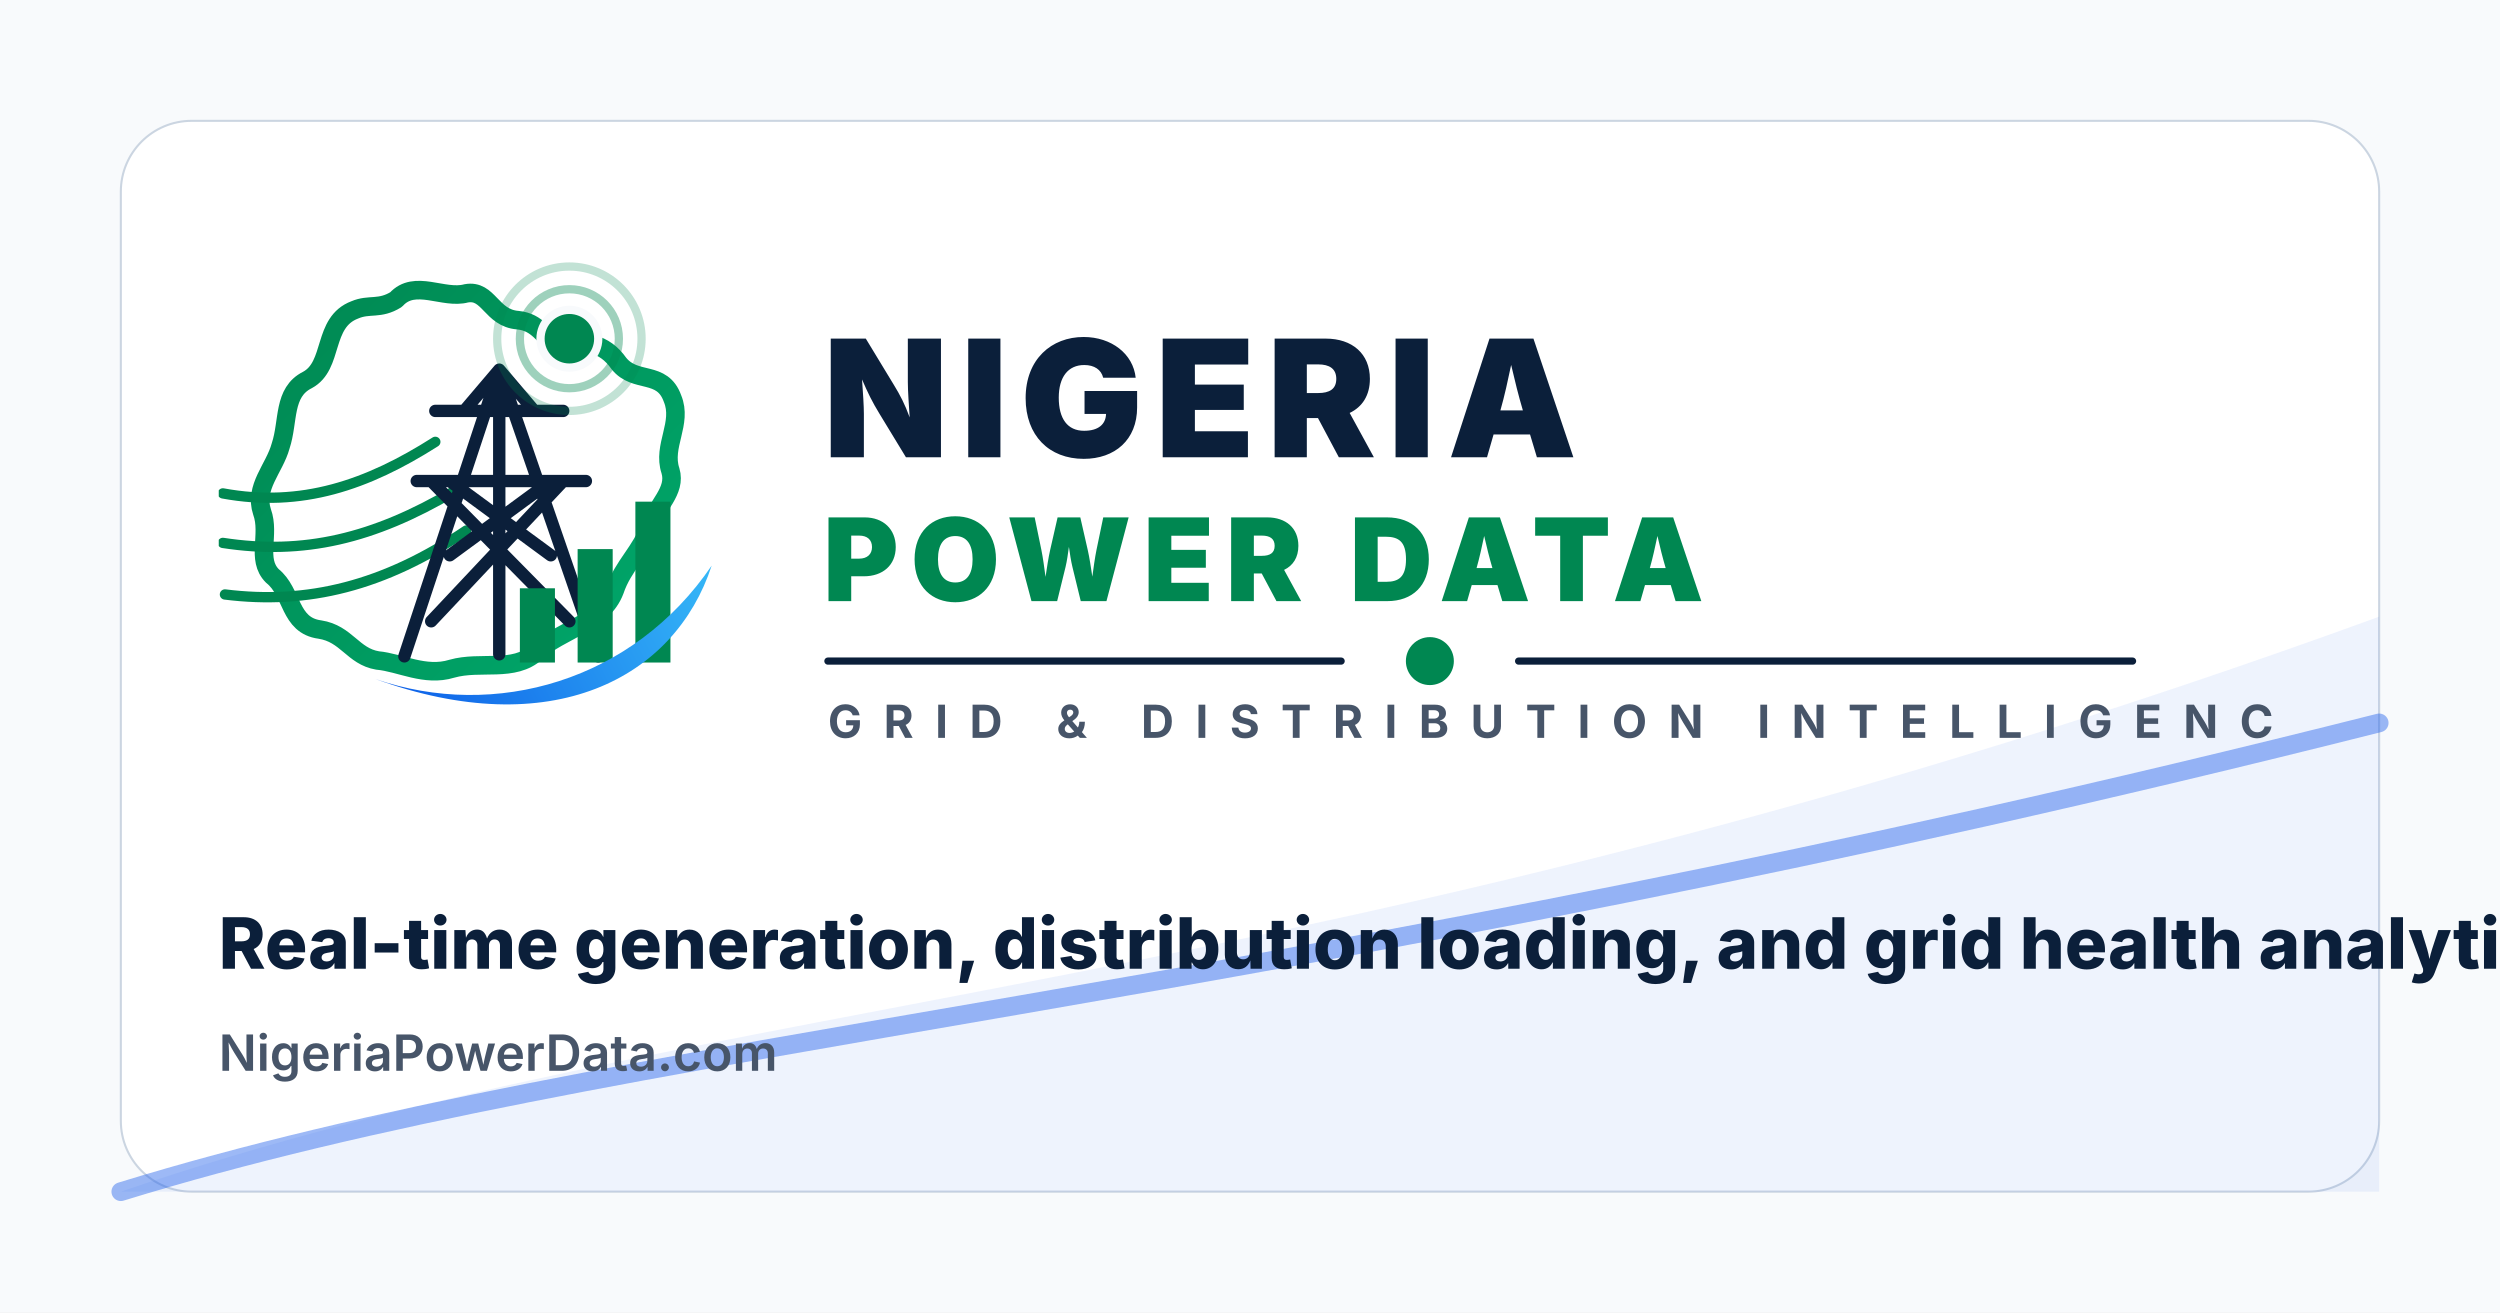
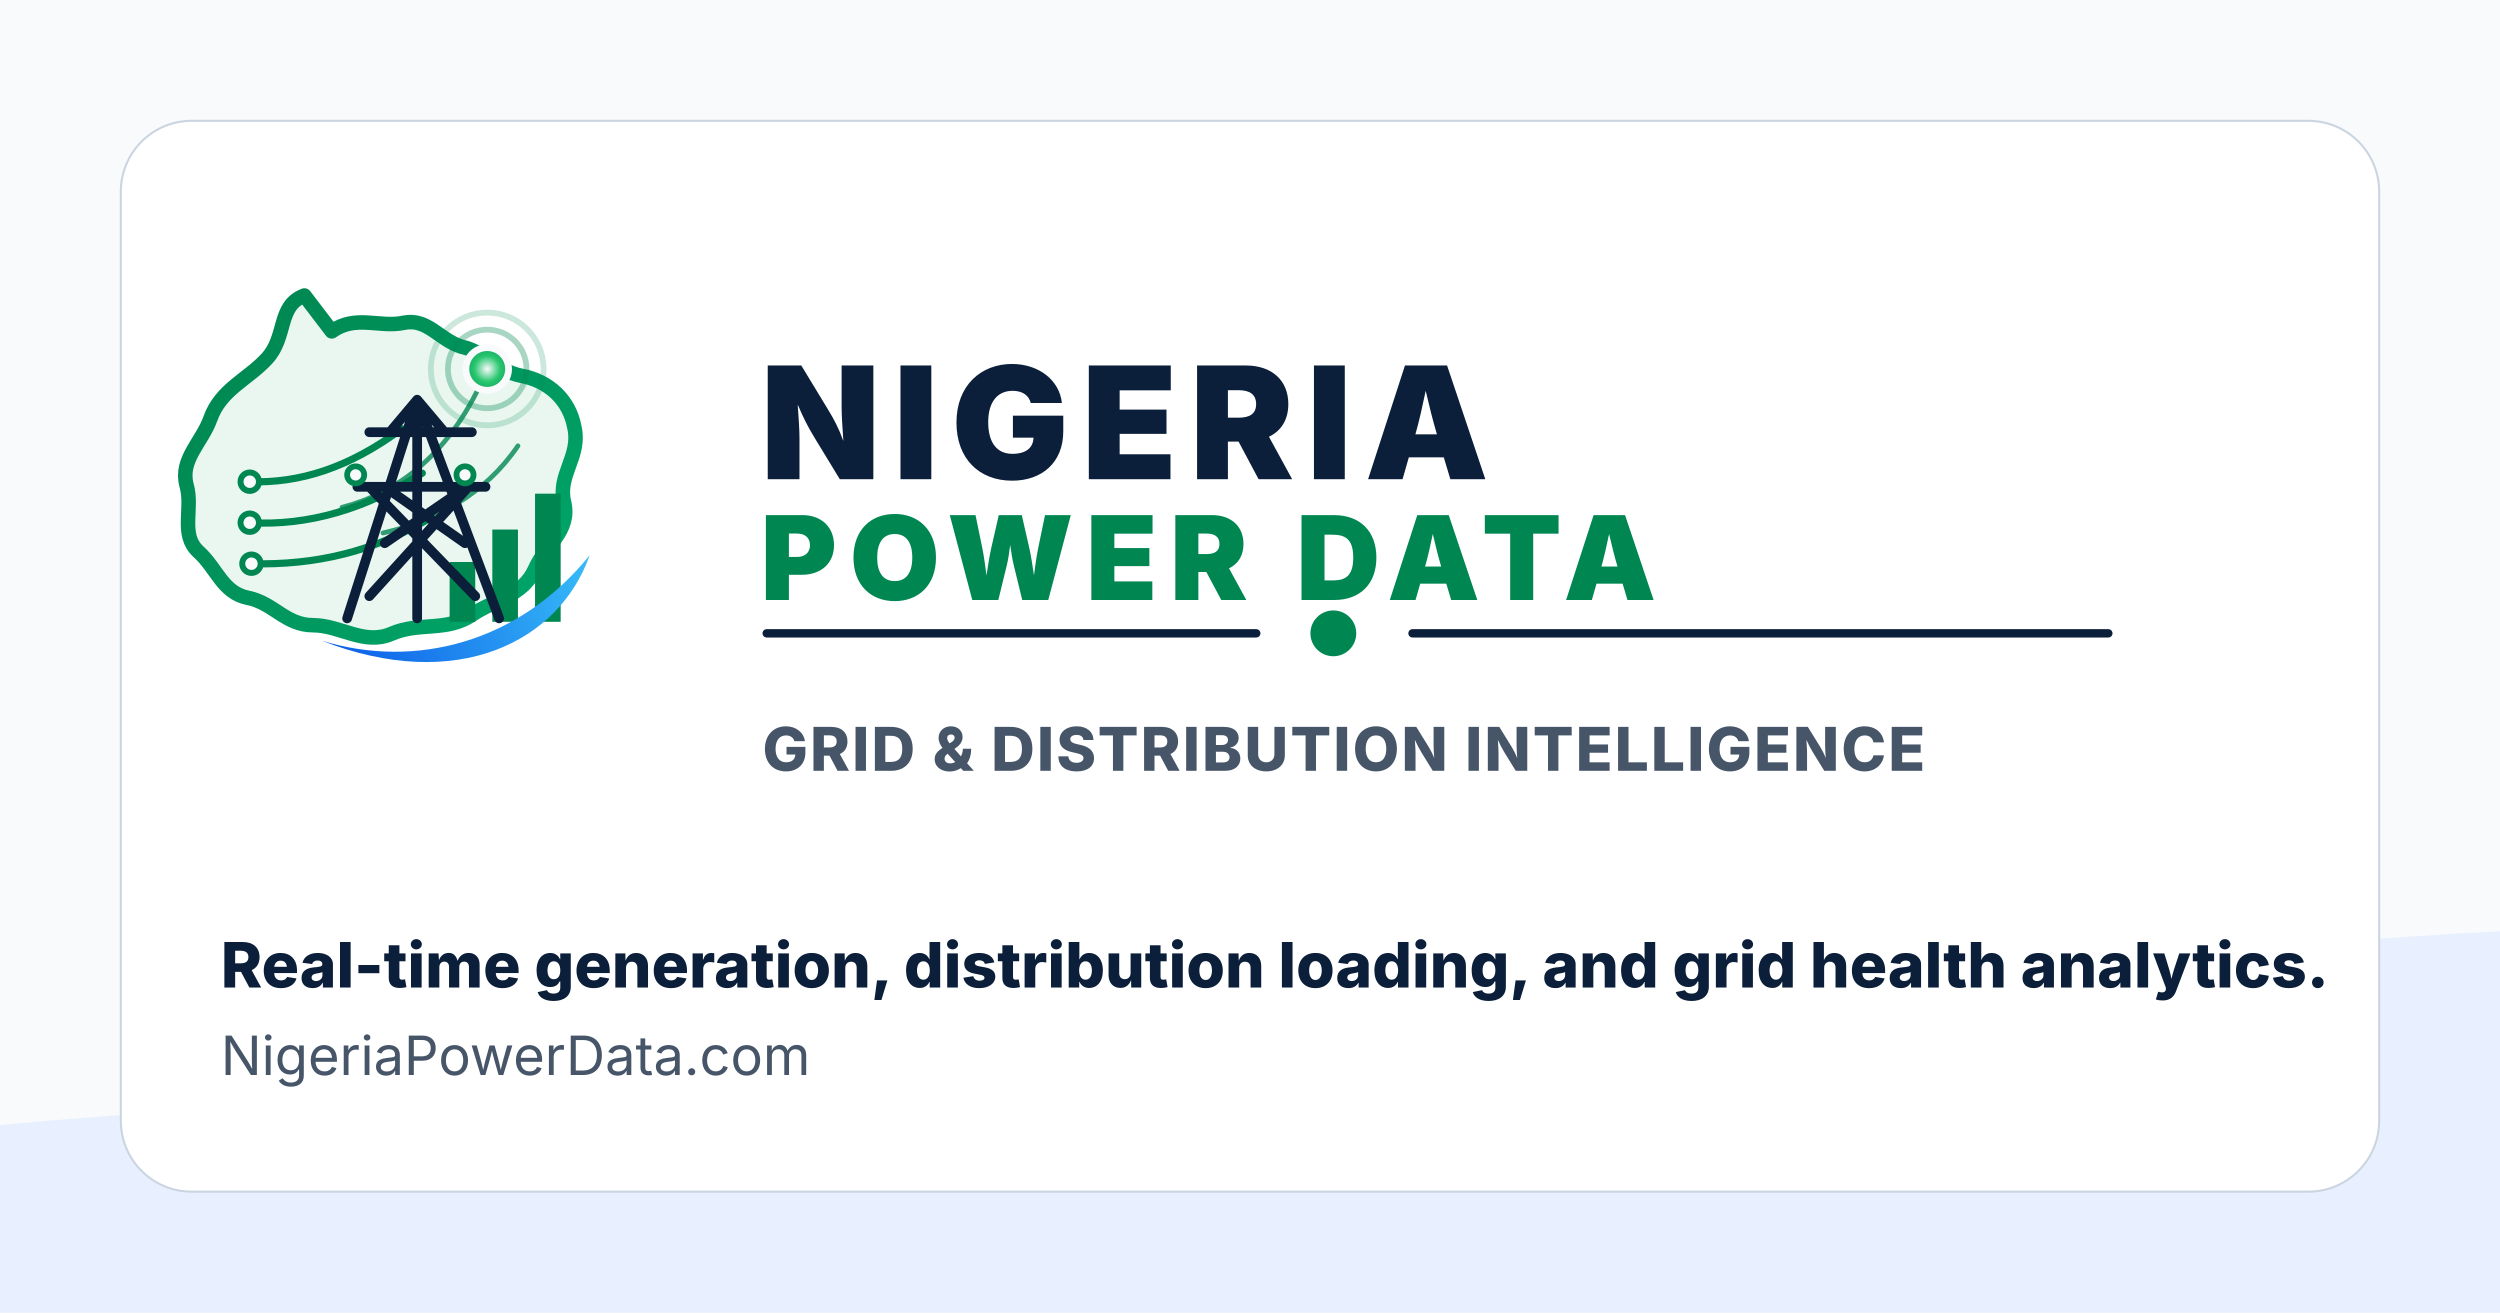
- <svg xmlns="http://www.w3.org/2000/svg" viewBox="0 0 1200 630" role="img" aria-label="Nigeria Power Data social preview">
+ <svg xmlns="http://www.w3.org/2000/svg" viewBox="0 0 1200 630" role="img" aria-labelledby="title desc">
  <rect width="1200" height="630" fill="#F8FAFC" />
-   <rect x="58" y="58" width="1084" height="514" rx="34" fill="#FFFFFF" stroke="#CBD5E1" />
-   <path d="M58 572c280-96 579-92 1084-276v276Z" fill="#2563EB" opacity=".08" />
-   <path d="M58 572c240-74 549-90 1084-225" fill="none" stroke="#2563EB" stroke-width="9" stroke-linecap="round" opacity=".45" />
-   <svg x="105" y="110" width="990" height="265" viewBox="0 0 860 230">
-     <defs>
-       <linearGradient id="green" x1="18" x2="212" y1="30" y2="218" gradientUnits="userSpaceOnUse">
-         <stop stop-color="#008751" />
-         <stop offset="1" stop-color="#00A86B" />
-       </linearGradient>
-       <linearGradient id="blue" x1="70" x2="236" y1="218" y2="134" gradientUnits="userSpaceOnUse">
-         <stop stop-color="#0B5BE7" />
-         <stop offset="1" stop-color="#38BDF8" />
-       </linearGradient>
-     </defs>
-     <g transform="scale(.86)" fill="none" stroke-linecap="round" stroke-linejoin="round">
-       <path d="M86 34c9-10 23 0 34-3 11-2 12 12 25 13 10 1 12 8 20 13 12-4 22-2 29 8 8 10 21 3 26 17 5 12-5 23-1 35 3 10-7 17-10 27-4 12-13 19-17 31-6 16-26 19-38 30-11 10-27 4-41 8-13 4-25-3-36-4-12-2-15-13-28-15-15-2-13-18-23-26-8-8-1-20-5-31-4-12 6-21 9-32 4-12 1-26 13-32 13-7 7-28 23-34 7-3 12 0 20-5Z" stroke="url(#green)" stroke-width="9" />
-       <path d="M2 128c38 7 70-4 103-25m-103 49c39 6 73-2 112-25M3 177c40 5 77-4 117-31" stroke="#008751" stroke-width="5" />
-       <path d="M105 88h62M96 122h82M90 207 136 68l48 139M136 68v138M112 158l49-36M161 158l-49-36M103 190l64-68M170 190l-67-68M119 88l17-20 17 20" stroke="#0B1F3A" stroke-width="6" />
-       <circle cx="170" cy="53" r="14" fill="#008751" stroke="#F8FAFC" stroke-width="4" />
-       <circle cx="170" cy="53" r="24" stroke="#008751" stroke-opacity=".38" stroke-width="4" />
-       <circle cx="170" cy="53" r="35" stroke="#008751" stroke-opacity=".24" stroke-width="4" />
-       <path d="M146 174h17v36h-17zM174 155h17v55h-17zM202 132h17v78h-17z" fill="#008751" stroke="none" />
-       <path d="M76 218c58 20 125 1 163-55-18 55-78 86-163 55Z" fill="url(#blue)" stroke="none" />
+   <path d="M0 540c240-22 424-11 641-30 205-18 344-52 559-63v183H0Z" fill="#E8F0FF" />
+   <rect x="58" y="58" width="1084" height="514" rx="34" fill="white" stroke="#CBD5E1" />
+   <defs>
+     <linearGradient id="og-green" x1="24" x2="222" y1="28" y2="218" gradientUnits="userSpaceOnUse">
+       <stop stop-color="#008751" />
+       <stop offset="1" stop-color="#00A86B" />
+     </linearGradient>
+     <linearGradient id="og-blue" x1="76" x2="232" y1="218" y2="156" gradientUnits="userSpaceOnUse">
+       <stop stop-color="#0B5BE7" />
+       <stop offset="1" stop-color="#38BDF8" />
+     </linearGradient>
+     <radialGradient id="og-node" cx="0" cy="0" r="1" gradientTransform="matrix(18 0 0 18 173 55)" gradientUnits="userSpaceOnUse">
+       <stop stop-color="#F8FAFC" />
+       <stop offset=".42" stop-color="#28C76F" />
+       <stop offset="1" stop-color="#008751" />
+     </radialGradient>
+   </defs>
+   <g transform="translate(92 132) scale(.82)">
+     <g class="npd-mark" fill="none" stroke-linecap="round" stroke-linejoin="round">
+       <path d="M82 33c14-10 28-2 42-5 14-3 21 10 34 14 14 3 20 14 35 17 16 3 28 14 31 30 4 17-10 28-6 44 4 17-11 25-17 39-7 16-24 18-37 27-15 10-31 4-47 11-16 7-30-5-46-5-16 0-23-13-38-16-15-3-18-17-29-27-11-10-3-25-7-39-4-15 9-25 14-39 6-17 22-23 33-35 12-13 6-31 22-37Z" fill="#EAF7F1" stroke="none" />
+       <path d="M82 33c14-10 28-2 42-5 14-3 21 10 34 14 14 3 20 14 35 17 16 3 28 14 31 30 4 17-10 28-6 44 4 17-11 25-17 39-7 16-24 18-37 27-15 10-31 4-47 11-16 7-30-5-46-5-16 0-23-13-38-16-15-3-18-17-29-27-11-10-3-25-7-39-4-15 9-25 14-39 6-17 22-23 33-35 12-13 6-31 22-37Z" stroke="url(#og-green)" stroke-width="8.5" />
+       <path d="M34 121c29 1 58-8 89-31M34 145c34 2 68-8 101-29M35 169c37 1 72-7 105-27" stroke="#008751" stroke-width="4.2" />
+       <circle cx="34" cy="121" r="5.4" fill="#F8FAFC" stroke="#008751" stroke-width="3.5" />
+       <circle cx="34" cy="145" r="5.4" fill="#F8FAFC" stroke="#008751" stroke-width="3.5" />
+       <circle cx="35" cy="169" r="5.4" fill="#F8FAFC" stroke="#008751" stroke-width="3.5" />
+       <path d="M88 136c31-8 64-30 85-81m-61 96c31-7 60-23 79-51" stroke="#008751" stroke-width="2.8" opacity=".8" />
+       <path d="M151 168h15v35h-15zM176 149h15v54h-15zM201 128h15v75h-15z" fill="#008751" stroke="none" />
+       <path d="M76 214c55 17 116 1 157-50-18 51-78 81-157 50Z" fill="url(#og-blue)" stroke="none" />
+       <path d="M104 92h60M97 124h75M91 201 132 73l48 128M132 73v128M113 157l48-33M160 157l-47-33M104 188l58-64M166 188l-62-64M116 92l16-19 16 19" stroke="#0B1F3A" stroke-width="5.7" />
+       <circle cx="96" cy="117" r="5" fill="#F8FAFC" stroke="#008751" stroke-width="3.4" />
+       <circle cx="160" cy="117" r="5" fill="#F8FAFC" stroke="#008751" stroke-width="3.4" />
+       <circle cx="173" cy="55" r="12.5" fill="url(#og-node)" stroke="#F8FAFC" stroke-width="4" />
+       <circle cx="173" cy="55" r="23" stroke="#008751" stroke-opacity=".34" stroke-width="3.4" />
+       <circle cx="173" cy="55" r="33" stroke="#008751" stroke-opacity=".2" stroke-width="3.4" />
    </g>
-     <g font-family="Inter,system-ui,sans-serif" letter-spacing="5">
-       <text x="252" y="95" fill="#0B1F3A" font-size="68" font-weight="900">NIGERIA</text>
-       <text x="252" y="155" fill="#008751" font-size="48" font-weight="900">POWER DATA</text>
-       <path d="M254 180h214m74 0h256" stroke="#0B1F3A" stroke-width="3" stroke-linecap="round" />
-       <circle cx="505" cy="180" r="10" fill="#008751" />
-       <text x="254" y="212" fill="#475569" font-size="19" font-weight="700" letter-spacing="9">GRID &amp; DISTRIBUTION INTELLIGENCE</text>
-     </g>
-   </svg>
-   <text x="105" y="465" fill="#0B1F3A" font-family="Inter,system-ui,sans-serif" font-size="34" font-weight="800">Real-time generation, distribution loading, and grid health analytics.</text>
-   <text x="105" y="514" fill="#475569" font-family="Inter,system-ui,sans-serif" font-size="24" font-weight="600">NigeriaPowerData.com</text>
+   </g>
+   <g font-family="Inter,system-ui,sans-serif" letter-spacing="6">
+     <text x="365" y="230" fill="#0B1F3A" font-size="75" font-weight="900">NIGERIA</text>
+     <text x="365" y="288" fill="#008751" font-size="56" font-weight="900">POWER DATA</text>
+     <path d="M368 304h235m75 0h334" stroke="#0B1F3A" stroke-width="4" stroke-linecap="round" />
+     <circle cx="640" cy="304" r="11" fill="#008751" />
+     <text x="366" y="370" fill="#475569" font-size="29" font-weight="800" letter-spacing="1">GRID &amp; DISTRIBUTION INTELLIGENCE</text>
+   </g>
+   <text x="106" y="474" fill="#0B1F3A" font-family="Inter,system-ui,sans-serif" font-size="30" font-weight="800">Real-time generation, distribution loading, and grid health analytics.</text>
+   <text x="106" y="516" fill="#475569" font-family="Inter,system-ui,sans-serif" font-size="26">NigeriaPowerData.com</text>
</svg>
